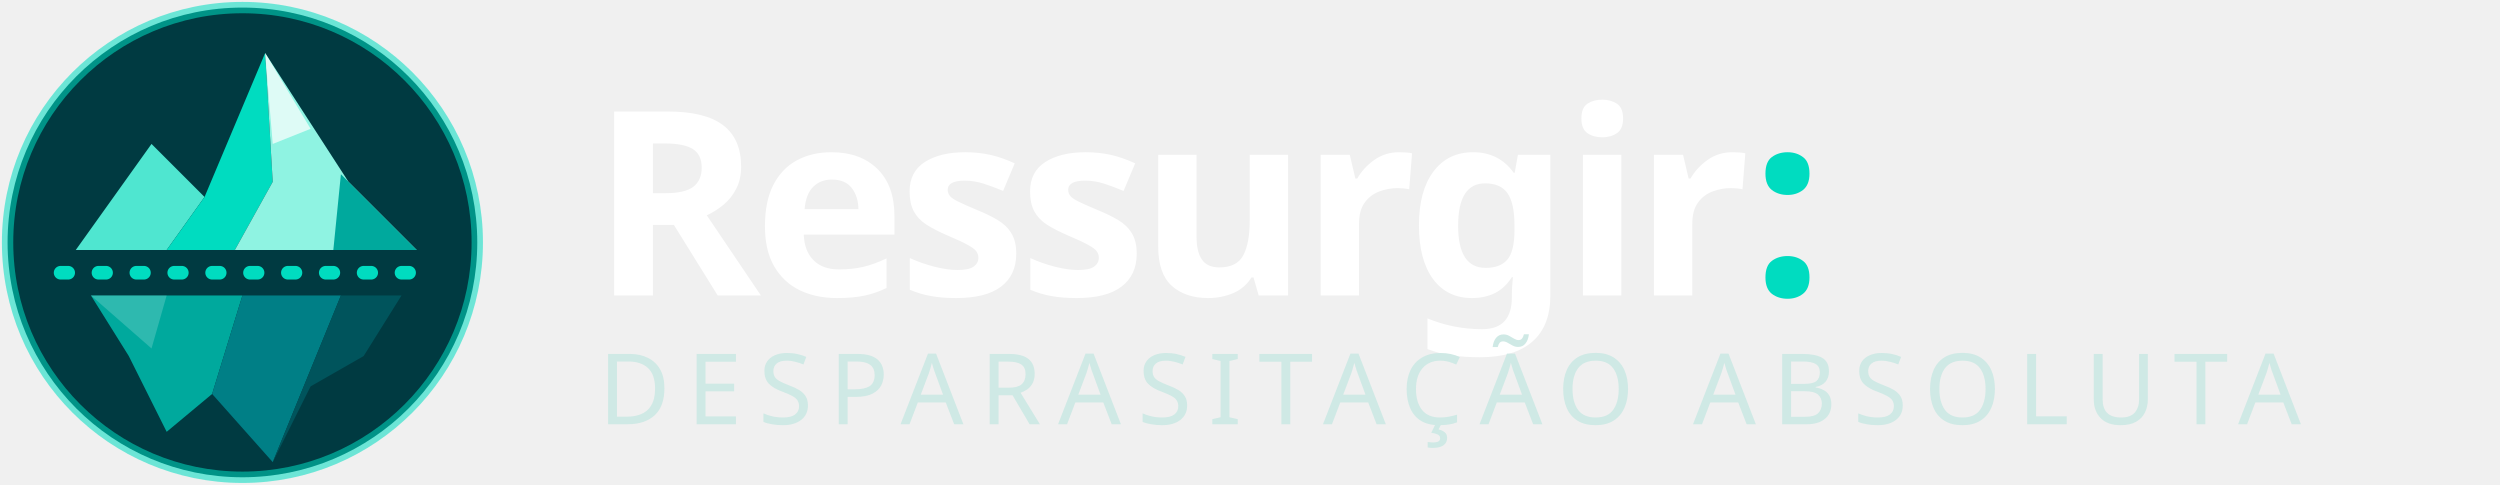
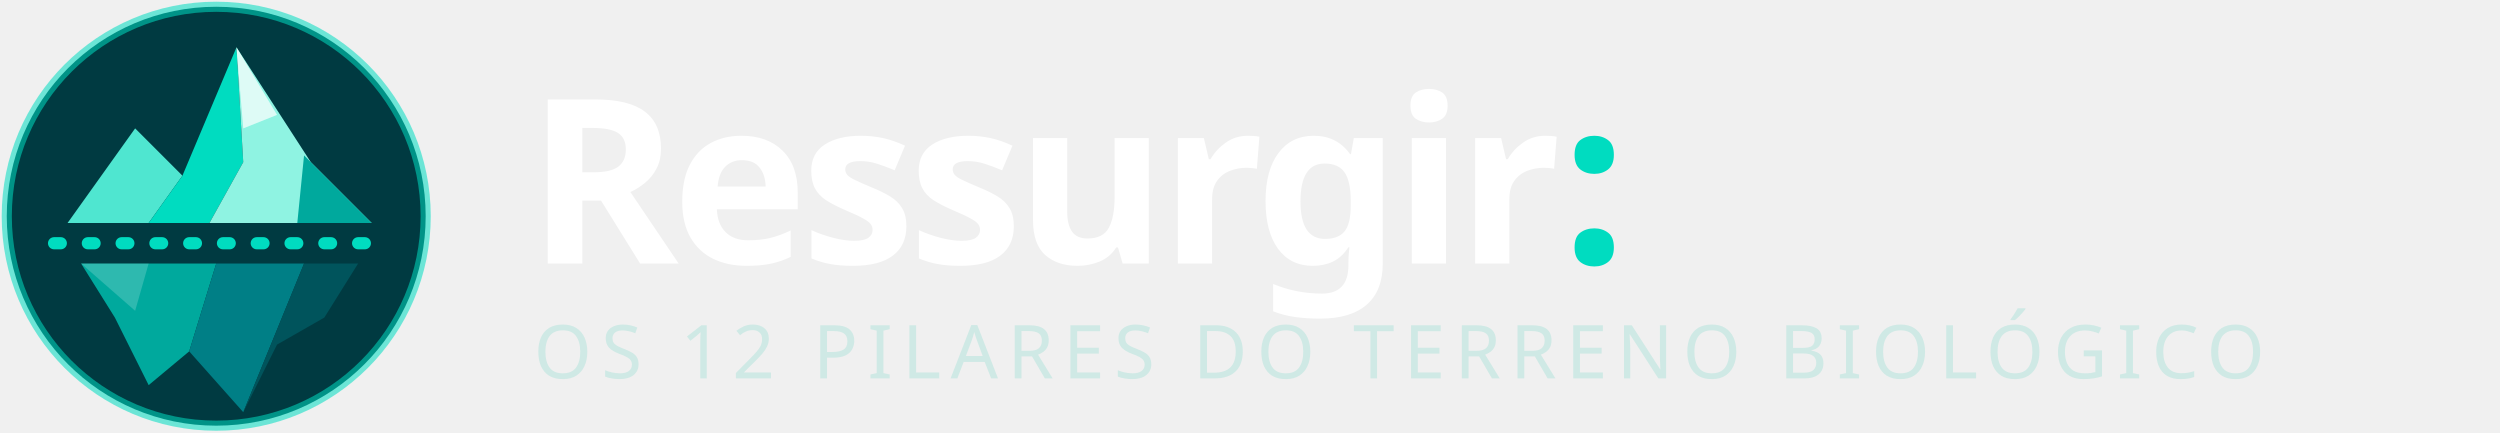
- <svg xmlns="http://www.w3.org/2000/svg" viewBox="0 0 330 64" role="img" aria-label="Ressurgir: Desparasitação Absoluta">
+ <svg xmlns="http://www.w3.org/2000/svg" viewBox="0 0 370 64" role="img" aria-label="Ressurgir: Os 12 Pilares do Terreno Biológico">
  <g>
    <circle cx="32" cy="32" r="31" fill="#003a41" stroke="#00dcc0" stroke-opacity=".55" stroke-width="1.5" />
    <path d="M10 33 L20 19 L27 26 L22 33 Z" fill="#4fe6d0" />
    <path d="M27 26 L35 7 L36 24 L31 33 L22 33 Z" fill="#00dcc0" />
    <path d="M35 7 L46 24 L55 33 L31 33 L36 24 Z" fill="#8ff3e2" />
    <path d="M35 7 L41 17 L36 19 Z" fill="#ffffff" opacity=".7" />
    <path d="M45 23 L55 33 H44 Z" fill="#00a99d" />
    <path d="M8 36 H56" stroke="#00dcc0" stroke-width="1.8" stroke-linecap="round" stroke-dasharray="1 4" />
    <path d="M12 39 L32 39 L28 52 L22 57 L17 47 Z" fill="#00a99d" />
    <path d="M32 39 L45 39 L36 61 L28 52 Z" fill="#007f86" />
    <path d="M45 39 L53 39 L48 47 L41 51 L36 61 Z" fill="#00545c" />
    <path d="M12 39 L22 39 L20 46 Z" fill="#ffffff" opacity=".18" />
  </g>
  <text x="78" y="39" font-family="Outfit, 'Segoe UI', system-ui, sans-serif" font-size="34" font-weight="700" letter-spacing="-1" fill="#ffffff">Ressurgir<tspan fill="#00dcc0">:</tspan>
  </text>
-   <text x="79" y="56" font-family="Outfit, 'Segoe UI', system-ui, sans-serif" font-size="13" font-weight="300" letter-spacing="2.2" fill="#cfe9e5">DESPARASITAÇÃO ABSOLUTA</text>
+   <text x="79" y="56" font-family="Outfit, 'Segoe UI', system-ui, sans-serif" font-size="11" font-weight="300" letter-spacing="1.4" fill="#cfe9e5">OS 12 PILARES DO TERRENO BIOLÓGICO</text>
</svg>
